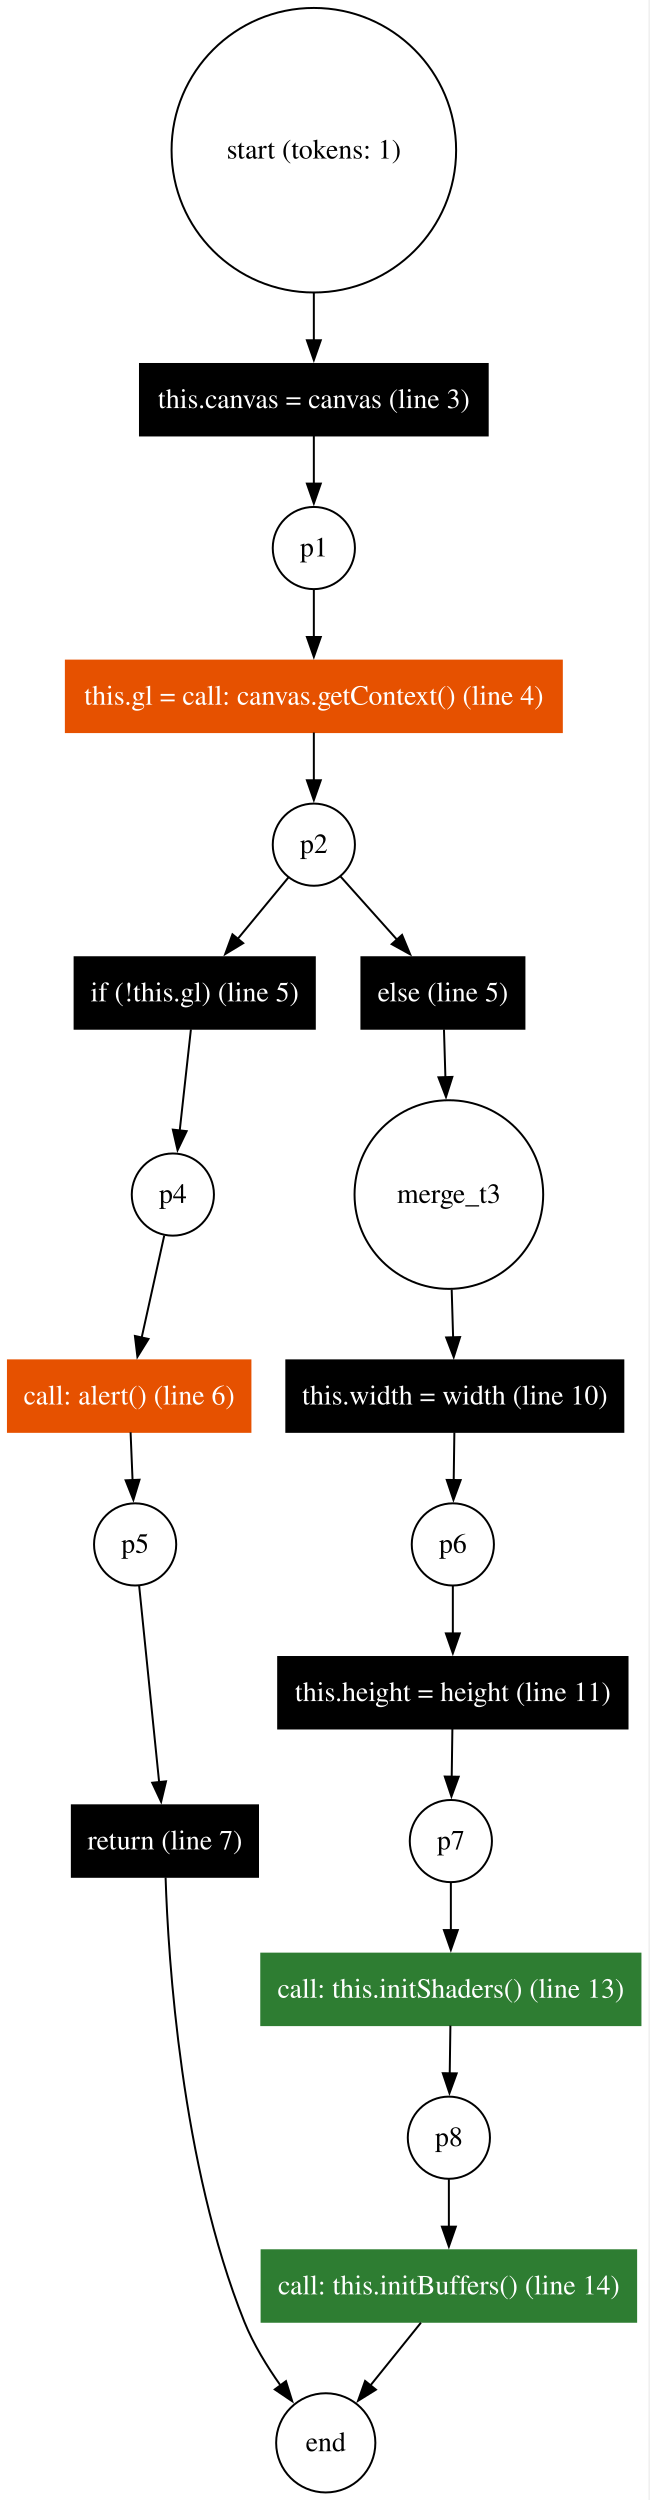
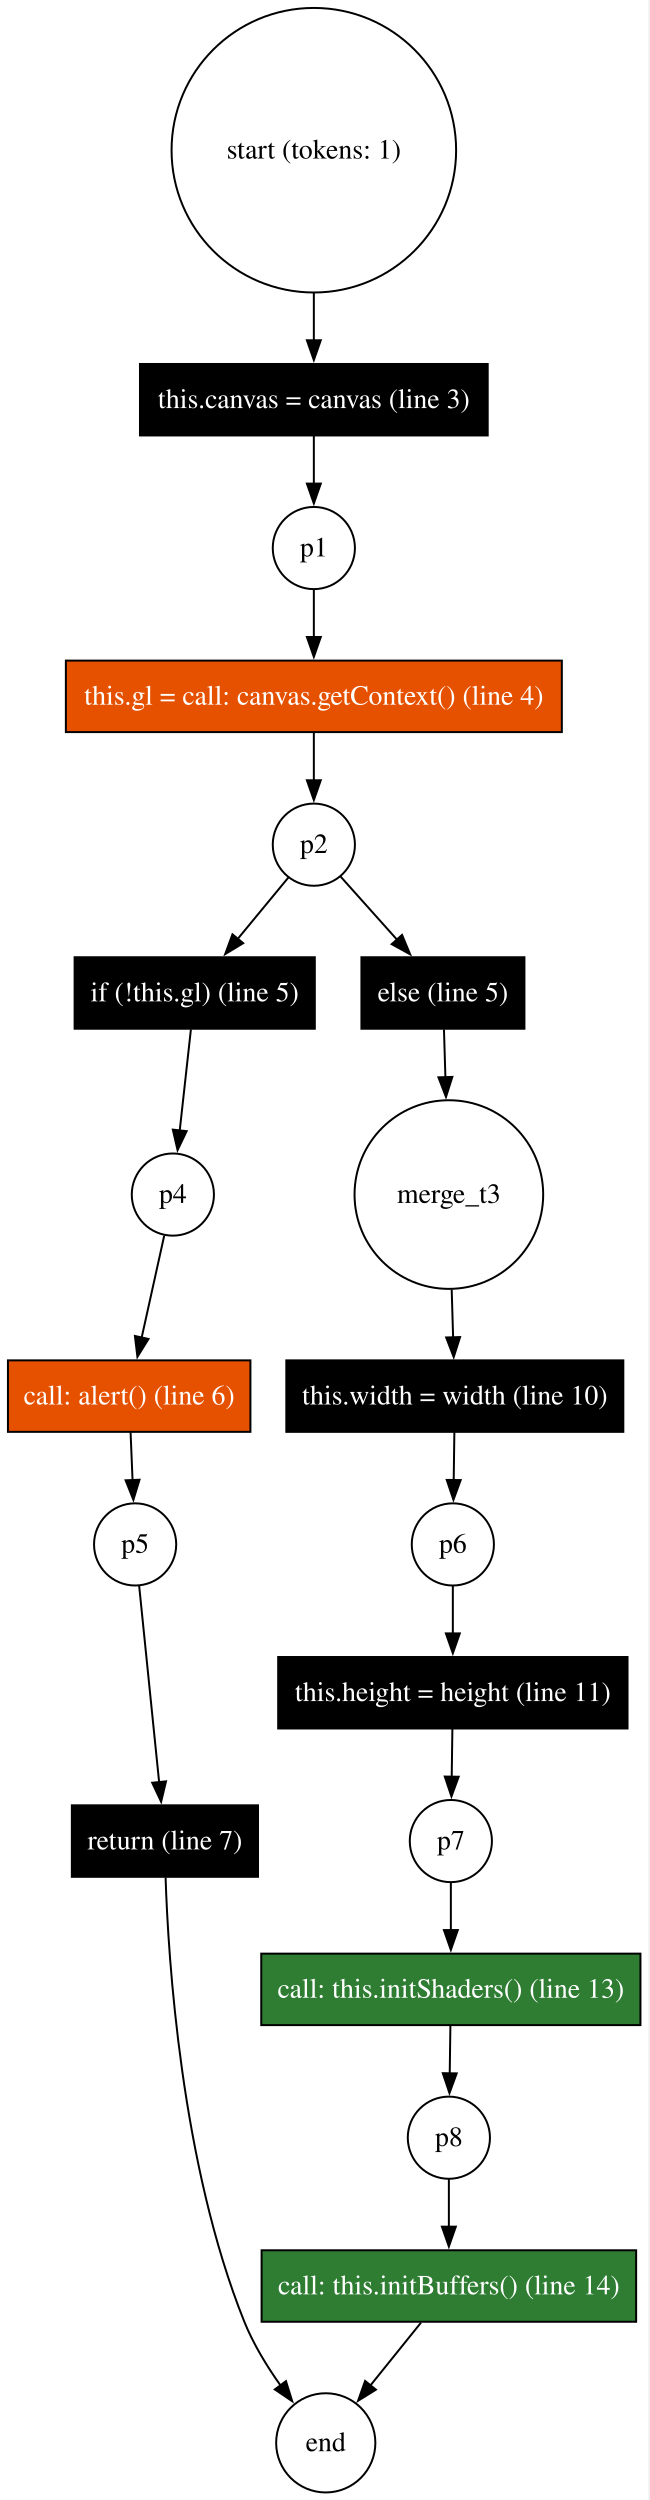
<svg xmlns="http://www.w3.org/2000/svg" xmlns:xlink="http://www.w3.org/1999/xlink" width="327pt" height="1259pt" viewBox="0.00 0.00 327.00 1259.00">
  <g id="graph0" class="graph" transform="scale(1 1) rotate(0) translate(4 1255.2)">
    <polygon fill="white" stroke="none" points="-4,4 -4,-1255.2 322.53,-1255.2 322.53,4 -4,4" />
    <g id="node1" class="node">
      <ellipse fill="none" stroke="black" cx="154.05" cy="-1179.55" rx="71.65" ry="71.65" />
      <text xml:space="preserve" text-anchor="middle" x="154.05" y="-1175.35" font-family="Times,serif" font-size="14.00">start (tokens: 1)</text>
    </g>
    <g id="node11" class="node">
      <polygon fill="black" stroke="black" points="241.61,-1071.9 66.49,-1071.9 66.49,-1035.9 241.61,-1035.9 241.61,-1071.9" />
      <text xml:space="preserve" text-anchor="middle" x="154.05" y="-1049.7" font-family="Times,serif" font-size="14.00" fill="white">this.canvas = canvas (line 3)</text>
    </g>
    <g id="edge1" class="edge">
      <path fill="none" stroke="black" d="M154.05,-1107.7C154.05,-1099.26 154.05,-1091.06 154.05,-1083.73" />
      <polygon fill="black" stroke="black" points="157.55,-1083.85 154.05,-1073.85 150.55,-1083.85 157.55,-1083.85" />
    </g>
    <g id="node2" class="node">
      <ellipse fill="none" stroke="black" cx="160.05" cy="-24.98" rx="24.98" ry="24.98" />
      <text xml:space="preserve" text-anchor="middle" x="160.05" y="-20.78" font-family="Times,serif" font-size="14.00">end</text>
    </g>
    <g id="node3" class="node">
      <ellipse fill="none" stroke="black" cx="154.05" cy="-979.21" rx="20.69" ry="20.69" />
      <text xml:space="preserve" text-anchor="middle" x="154.05" y="-975.01" font-family="Times,serif" font-size="14.00">p1</text>
    </g>
    <g id="node12" class="node">
      <g id="a_node12">
        <a xlink:title="Unresolved call">
-           <polygon fill="#e65100" stroke="#e65100" points="278.94,-922.52 29.17,-922.52 29.17,-886.52 278.94,-886.52 278.94,-922.52" />
+           <polygon fill="#e65100" stroke="black" points="278.94,-922.52 29.17,-922.52 29.17,-886.52 278.94,-886.52 278.94,-922.52" />
          <text xml:space="preserve" text-anchor="middle" x="154.05" y="-900.32" font-family="Times,serif" font-size="14.00" fill="white">this.gl = call: canvas.getContext() (line 4)</text>
        </a>
      </g>
    </g>
    <g id="edge3" class="edge">
      <path fill="none" stroke="black" d="M154.05,-958.35C154.05,-950.89 154.05,-942.26 154.05,-934.16" />
      <polygon fill="black" stroke="black" points="157.55,-934.4 154.05,-924.4 150.55,-934.4 157.55,-934.4" />
    </g>
    <g id="node4" class="node">
      <ellipse fill="none" stroke="black" cx="154.05" cy="-829.82" rx="20.69" ry="20.69" />
      <text xml:space="preserve" text-anchor="middle" x="154.05" y="-825.62" font-family="Times,serif" font-size="14.00">p2</text>
    </g>
    <g id="node13" class="node">
      <polygon fill="black" stroke="black" points="154.54,-773.13 33.57,-773.13 33.57,-737.13 154.54,-737.13 154.54,-773.13" />
      <text xml:space="preserve" text-anchor="middle" x="94.05" y="-750.93" font-family="Times,serif" font-size="14.00" fill="white">if (!this.gl) (line 5)</text>
    </g>
    <g id="edge5" class="edge">
      <path fill="none" stroke="black" d="M141.33,-813.41C133.88,-804.38 124.27,-792.74 115.67,-782.32" />
      <polygon fill="black" stroke="black" points="118.47,-780.22 109.41,-774.73 113.07,-784.67 118.47,-780.22" />
    </g>
    <g id="node14" class="node">
      <polygon fill="black" stroke="black" points="260.1,-773.13 178.01,-773.13 178.01,-737.13 260.1,-737.13 260.1,-773.13" />
      <text xml:space="preserve" text-anchor="middle" x="219.05" y="-750.93" font-family="Times,serif" font-size="14.00" fill="white">else (line 5)</text>
    </g>
    <g id="edge6" class="edge">
      <path fill="none" stroke="black" d="M167.52,-813.76C175.71,-804.6 186.4,-792.65 195.91,-782.01" />
      <polygon fill="black" stroke="black" points="198.48,-784.39 202.54,-774.6 193.26,-779.72 198.48,-784.39" />
    </g>
    <g id="node5" class="node">
      <ellipse fill="none" stroke="black" cx="222.05" cy="-653.62" rx="47.5" ry="47.5" />
      <text xml:space="preserve" text-anchor="middle" x="222.05" y="-649.42" font-family="Times,serif" font-size="14.00">merge_t3</text>
    </g>
    <g id="node17" class="node">
      <polygon fill="black" stroke="black" points="309.91,-570.12 140.19,-570.12 140.19,-534.12 309.91,-534.12 309.91,-570.12" />
      <text xml:space="preserve" text-anchor="middle" x="225.05" y="-547.92" font-family="Times,serif" font-size="14.00" fill="white">this.width = width (line 10)</text>
    </g>
    <g id="edge13" class="edge">
      <path fill="none" stroke="black" d="M223.47,-605.79C223.71,-597.55 223.97,-589.21 224.19,-581.66" />
      <polygon fill="black" stroke="black" points="227.69,-581.86 224.49,-571.76 220.69,-581.65 227.69,-581.86" />
    </g>
    <g id="node6" class="node">
      <ellipse fill="none" stroke="black" cx="83.05" cy="-653.62" rx="20.69" ry="20.69" />
      <text xml:space="preserve" text-anchor="middle" x="83.05" y="-649.42" font-family="Times,serif" font-size="14.00">p4</text>
    </g>
    <g id="node15" class="node">
      <g id="a_node15">
        <a xlink:title="Unresolved call">
-           <polygon fill="#e65100" stroke="#e65100" points="122.11,-570.12 0,-570.12 0,-534.12 122.11,-534.12 122.11,-570.12" />
+           <polygon fill="#e65100" stroke="black" points="122.11,-570.12 0,-570.12 0,-534.12 122.11,-534.12 122.11,-570.12" />
          <text xml:space="preserve" text-anchor="middle" x="61.05" y="-547.92" font-family="Times,serif" font-size="14.00" fill="white">call: alert() (line 6)</text>
        </a>
      </g>
    </g>
    <g id="edge8" class="edge">
      <path fill="none" stroke="black" d="M78.71,-632.97C75.46,-618.29 70.98,-598.02 67.34,-581.57" />
      <polygon fill="black" stroke="black" points="70.78,-580.9 65.2,-571.89 63.94,-582.41 70.78,-580.9" />
    </g>
    <g id="node7" class="node">
      <ellipse fill="none" stroke="black" cx="64.05" cy="-477.43" rx="20.69" ry="20.69" />
      <text xml:space="preserve" text-anchor="middle" x="64.05" y="-473.23" font-family="Times,serif" font-size="14.00">p5</text>
    </g>
    <g id="node16" class="node">
      <polygon fill="black" stroke="black" points="125.93,-346.04 32.18,-346.04 32.18,-310.04 125.93,-310.04 125.93,-346.04" />
      <text xml:space="preserve" text-anchor="middle" x="79.05" y="-323.84" font-family="Times,serif" font-size="14.00" fill="white">return (line 7)</text>
    </g>
    <g id="edge10" class="edge">
      <path fill="none" stroke="black" d="M66.08,-456.55C68.67,-431.11 73.17,-386.86 76.13,-357.76" />
      <polygon fill="black" stroke="black" points="79.61,-358.12 77.14,-347.82 72.65,-357.41 79.61,-358.12" />
    </g>
    <g id="node8" class="node">
      <ellipse fill="none" stroke="black" cx="224.05" cy="-477.43" rx="20.69" ry="20.69" />
      <text xml:space="preserve" text-anchor="middle" x="224.05" y="-473.23" font-family="Times,serif" font-size="14.00">p6</text>
    </g>
    <g id="node18" class="node">
      <polygon fill="black" stroke="black" points="312.02,-420.73 136.09,-420.73 136.09,-384.73 312.02,-384.73 312.02,-420.73" />
      <text xml:space="preserve" text-anchor="middle" x="224.05" y="-398.53" font-family="Times,serif" font-size="14.00" fill="white">this.height = height (line 11)</text>
    </g>
    <g id="edge15" class="edge">
      <path fill="none" stroke="black" d="M224.05,-456.56C224.05,-449.11 224.05,-440.48 224.05,-432.38" />
      <polygon fill="black" stroke="black" points="227.55,-432.61 224.05,-422.61 220.55,-432.61 227.55,-432.61" />
    </g>
    <g id="node9" class="node">
      <ellipse fill="none" stroke="black" cx="223.05" cy="-328.04" rx="20.69" ry="20.69" />
      <text xml:space="preserve" text-anchor="middle" x="223.05" y="-323.84" font-family="Times,serif" font-size="14.00">p7</text>
    </g>
    <g id="node19" class="node">
      <g id="a_node19">
        <a xlink:title="Resolved to WebGLEngine.initShaders in /Users/pingchungtsai/My Drive (ric6121824@gmail.com)/Digital Media MSc/Semester 4/GameOfLife_Simulator/webgl-engine.js">
-           <polygon fill="#2e7d32" stroke="#2e7d32" points="318.53,-271.35 127.57,-271.35 127.57,-235.35 318.53,-235.35 318.53,-271.35" />
+           <polygon fill="#2e7d32" stroke="black" points="318.53,-271.35 127.57,-271.35 127.57,-235.35 318.53,-235.35 318.53,-271.35" />
          <text xml:space="preserve" text-anchor="middle" x="223.05" y="-249.15" font-family="Times,serif" font-size="14.00" fill="white">call: this.initShaders() (line 13)</text>
        </a>
      </g>
    </g>
    <g id="edge17" class="edge">
      <path fill="none" stroke="black" d="M223.05,-307.18C223.05,-299.72 223.05,-291.09 223.05,-282.99" />
      <polygon fill="black" stroke="black" points="226.55,-283.23 223.05,-273.23 219.55,-283.23 226.55,-283.23" />
    </g>
    <g id="node10" class="node">
      <ellipse fill="none" stroke="black" cx="222.05" cy="-178.65" rx="20.69" ry="20.69" />
      <text xml:space="preserve" text-anchor="middle" x="222.05" y="-174.45" font-family="Times,serif" font-size="14.00">p8</text>
    </g>
    <g id="node20" class="node">
      <g id="a_node20">
        <a xlink:title="Resolved to WebGLEngine.initBuffers in /Users/pingchungtsai/My Drive (ric6121824@gmail.com)/Digital Media MSc/Semester 4/GameOfLife_Simulator/webgl-engine.js">
-           <polygon fill="#2e7d32" stroke="#2e7d32" points="316.36,-121.96 127.74,-121.96 127.74,-85.96 316.36,-85.96 316.36,-121.96" />
+           <polygon fill="#2e7d32" stroke="black" points="316.36,-121.96 127.74,-121.96 127.74,-85.96 316.36,-85.96 316.36,-121.96" />
          <text xml:space="preserve" text-anchor="middle" x="222.05" y="-99.76" font-family="Times,serif" font-size="14.00" fill="white">call: this.initBuffers() (line 14)</text>
        </a>
      </g>
    </g>
    <g id="edge19" class="edge">
      <path fill="none" stroke="black" d="M222.05,-157.79C222.05,-150.33 222.05,-141.7 222.05,-133.61" />
      <polygon fill="black" stroke="black" points="225.55,-133.84 222.05,-123.84 218.55,-133.84 225.55,-133.84" />
    </g>
    <g id="edge2" class="edge">
      <path fill="none" stroke="black" d="M154.05,-1035.68C154.05,-1028.43 154.05,-1019.76 154.05,-1011.46" />
      <polygon fill="black" stroke="black" points="157.55,-1011.66 154.05,-1001.66 150.55,-1011.66 157.55,-1011.66" />
    </g>
    <g id="edge4" class="edge">
      <path fill="none" stroke="black" d="M154.05,-886.29C154.05,-879.04 154.05,-870.37 154.05,-862.07" />
      <polygon fill="black" stroke="black" points="157.55,-862.27 154.05,-852.27 150.55,-862.27 157.55,-862.27" />
    </g>
    <g id="edge7" class="edge">
      <path fill="none" stroke="black" d="M92.14,-736.8C90.58,-722.68 88.34,-702.4 86.47,-685.52" />
      <polygon fill="black" stroke="black" points="89.99,-685.55 85.42,-676 83.04,-686.32 89.99,-685.55" />
    </g>
    <g id="edge12" class="edge">
      <path fill="none" stroke="black" d="M219.58,-736.8C219.79,-729.83 220.04,-721.36 220.31,-712.53" />
      <polygon fill="black" stroke="black" points="223.8,-712.87 220.6,-702.77 216.8,-712.66 223.8,-712.87" />
    </g>
    <g id="edge9" class="edge">
      <path fill="none" stroke="black" d="M61.76,-533.89C62.06,-526.64 62.42,-517.98 62.76,-509.67" />
      <polygon fill="black" stroke="black" points="66.25,-510.01 63.17,-499.87 59.26,-509.72 66.25,-510.01" />
    </g>
    <g id="edge11" class="edge">
      <path fill="none" stroke="black" d="M79.39,-309.7C80.7,-269.09 87.18,-165.29 119.05,-85.96 123.57,-74.72 130.46,-63.48 137.32,-53.81" />
      <polygon fill="black" stroke="black" points="140.01,-56.06 143.16,-45.95 134.39,-51.88 140.01,-56.06" />
    </g>
    <g id="edge14" class="edge">
      <path fill="none" stroke="black" d="M224.82,-533.89C224.72,-526.64 224.6,-517.98 224.48,-509.67" />
      <polygon fill="black" stroke="black" points="227.99,-509.83 224.35,-499.87 220.99,-509.92 227.99,-509.83" />
    </g>
    <g id="edge16" class="edge">
      <path fill="none" stroke="black" d="M223.82,-384.51C223.72,-377.26 223.6,-368.59 223.48,-360.29" />
      <polygon fill="black" stroke="black" points="226.99,-360.44 223.35,-350.49 219.99,-360.53 226.99,-360.44" />
    </g>
    <g id="edge18" class="edge">
      <path fill="none" stroke="black" d="M222.82,-235.12C222.72,-227.87 222.6,-219.2 222.48,-210.9" />
      <polygon fill="black" stroke="black" points="225.99,-211.05 222.35,-201.1 218.99,-211.15 225.99,-211.05" />
    </g>
    <g id="edge20" class="edge">
      <path fill="none" stroke="black" d="M207.98,-85.49C200.47,-76.16 191.04,-64.45 182.53,-53.89" />
      <polygon fill="black" stroke="black" points="185.32,-51.77 176.32,-46.17 179.87,-56.16 185.32,-51.77" />
    </g>
  </g>
</svg>
